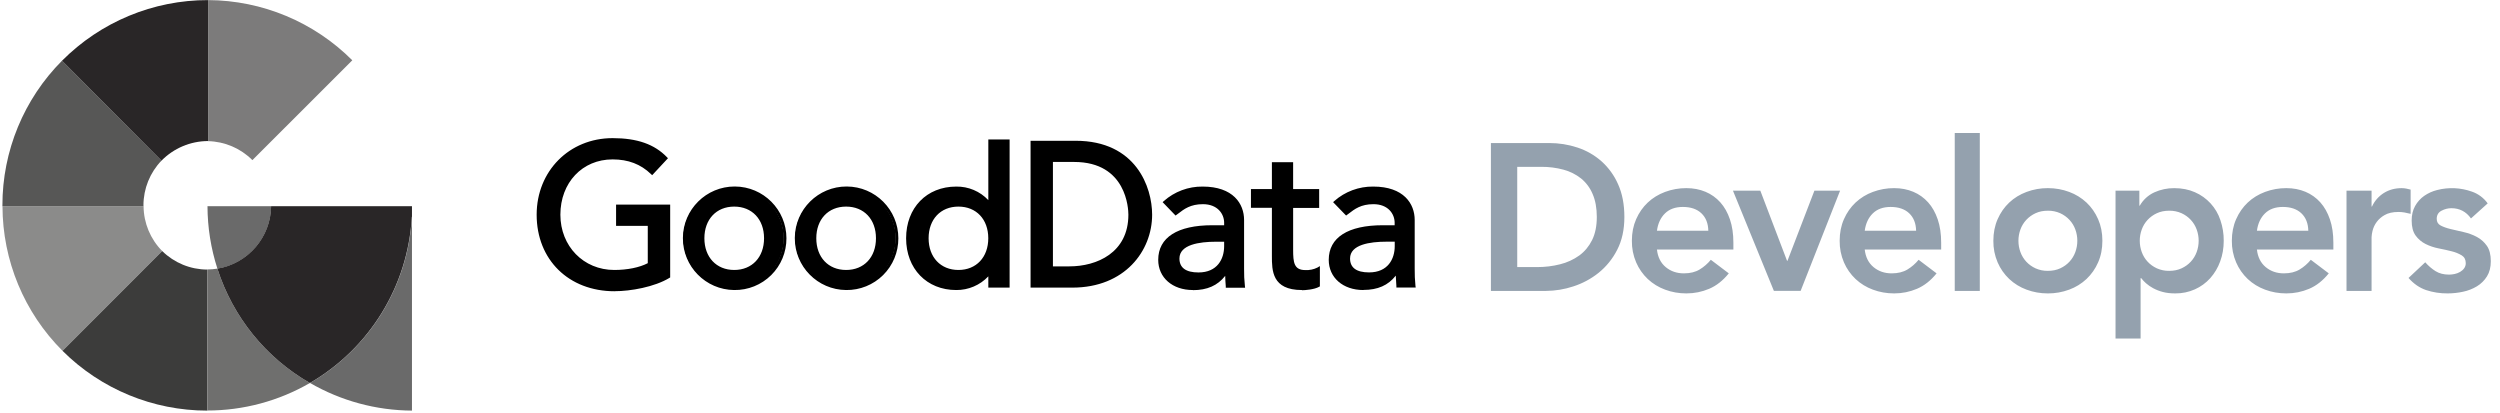
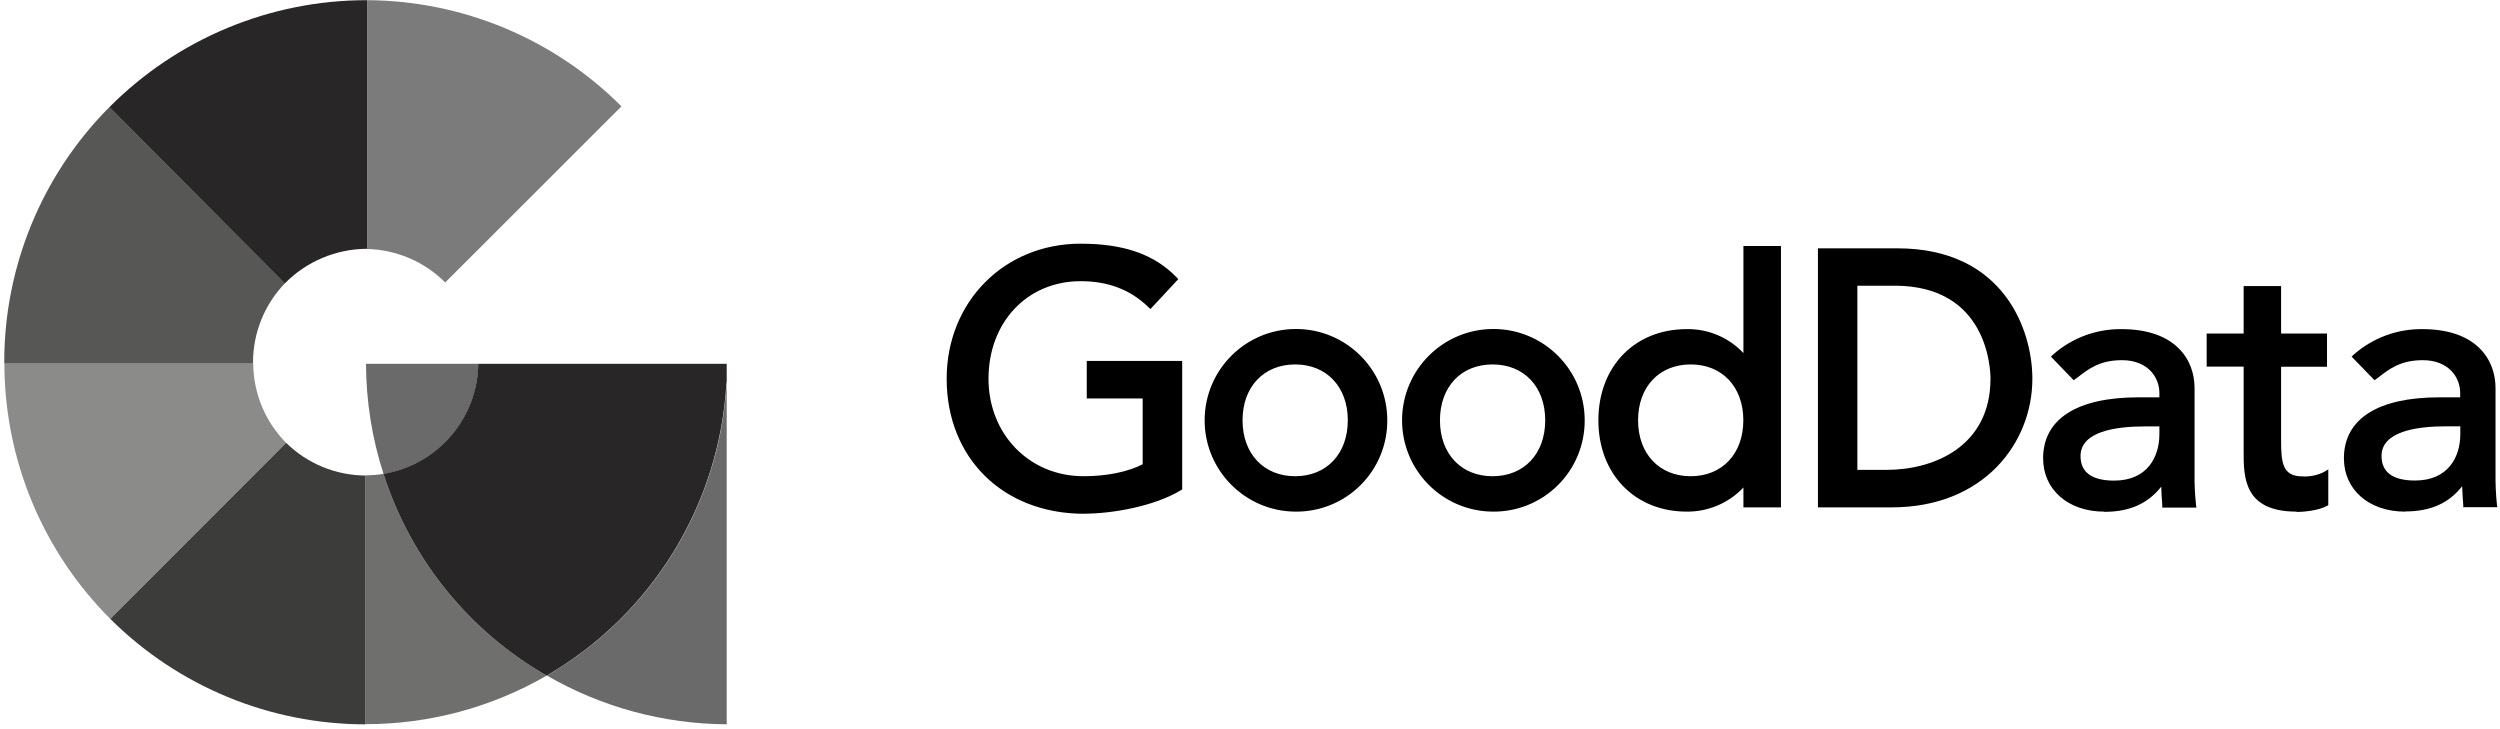
- <svg xmlns="http://www.w3.org/2000/svg" width="212" height="35">
+ <svg xmlns="http://www.w3.org/2000/svg" width="570" height="166" viewBox="0 0 570 166">
  <g fill="none">
    <g fill="#000">
-       <path d="M62.262 15.95a4.257 4.257 0 11-.105 8.514 4.257 4.257 0 01.105-8.514zm0 7.076c1.643 0 2.665-1.176 2.665-2.82 0-1.645-1.022-2.818-2.665-2.818s-2.659 1.175-2.659 2.817c0 1.643 1.019 2.821 2.659 2.821zM56.7 17.49v5.967c-1.179.715-3.112 1.111-4.58 1.111-4.103 0-6.479-2.922-6.479-6.36 0-3.585 2.617-6.36 6.307-6.36 2.222 0 3.573.601 4.512 1.575l-1.16 1.246c-.993-.957-2.138-1.28-3.352-1.28-2.769 0-4.563 2.17-4.563 4.818 0 2.741 2.035 4.82 4.7 4.82 1.145 0 2.24-.21 2.975-.632V19.02h-2.684v-1.537l4.324.006z" />
-       <path d="M52.12 24.698c-3.894 0-6.612-2.671-6.612-6.492 0-3.698 2.769-6.492 6.44-6.492 2.085 0 3.548.515 4.61 1.616l.085.088-1.339 1.438-.097-.09c-.868-.844-1.935-1.249-3.26-1.249-2.567 0-4.427 1.974-4.427 4.69 0 2.67 1.965 4.686 4.569 4.686 1.115 0 2.14-.21 2.842-.575v-3.163h-2.688V17.35h4.588v6.176l-.06.038c-1.275.776-3.305 1.13-4.65 1.13v.004zm-.172-12.718c-3.585 0-6.176 2.619-6.176 6.226 0 3.667 2.61 6.227 6.348 6.227 1.287 0 3.214-.331 4.45-1.055v-5.756h-4.064v1.265h2.684v3.585l-.065.036c-.74.421-1.847.651-3.04.651-2.754 0-4.833-2.127-4.833-4.953 0-2.87 1.976-4.95 4.696-4.95 1.347 0 2.443.4 3.346 1.227l.982-1.054c-1-.985-2.38-1.443-4.328-1.443v-.006zm10.314 12.615a4.39 4.39 0 114.428-4.39 4.367 4.367 0 01-4.428 4.39zm0-8.514a4.126 4.126 0 104.175 4.124 4.107 4.107 0 00-4.175-4.124zm0 7.078c-1.672 0-2.8-1.187-2.8-2.952s1.128-2.952 2.8-2.952 2.8 1.19 2.8 2.952c0 1.763-1.128 2.952-2.8 2.952zm0-5.64c-1.514 0-2.53 1.08-2.53 2.686 0 1.607 1.02 2.688 2.53 2.688 1.51 0 2.53-1.08 2.53-2.688 0-1.609-1.02-2.686-2.53-2.686zm9.49-1.569a4.257 4.257 0 11-.097 8.514 4.257 4.257 0 01.097-8.514zm0 7.076c1.643 0 2.665-1.176 2.665-2.82 0-1.645-1.022-2.818-2.665-2.818-1.642 0-2.66 1.175-2.66 2.817 0 1.643 1.018 2.821 2.66 2.821z" />
-       <path d="M71.752 24.595a4.39 4.39 0 114.428-4.39 4.369 4.369 0 01-4.428 4.39zm0-8.514a4.126 4.126 0 104.177 4.124 4.107 4.107 0 00-4.177-4.124zm0 7.078c-1.687 0-2.8-1.187-2.8-2.952s1.124-2.952 2.8-2.952c1.676 0 2.798 1.19 2.798 2.952 0 1.763-1.124 2.952-2.798 2.952zm0-5.64c-1.518 0-2.53 1.08-2.53 2.686 0 1.607 1.014 2.688 2.53 2.688 1.516 0 2.53-1.08 2.53-2.688 0-1.609-1.016-2.686-2.53-2.686zm13.732 6.736h-1.543v-1.16h-.034c-.594.87-1.724 1.365-2.82 1.365-2.51 0-4.114-1.862-4.114-4.257 0-2.427 1.621-4.255 4.113-4.255 1.166 0 2.273.53 2.821 1.37h.034v-5.361h1.543v12.298zm-1.543-4.052c0-1.638-1.023-2.817-2.665-2.817s-2.665 1.179-2.665 2.817c0 1.638 1.025 2.821 2.665 2.821 1.64 0 2.665-1.174 2.665-2.819v-.002z" />
-       <path d="M81.086 24.595c-2.498 0-4.248-1.807-4.248-4.39 0-2.583 1.741-4.383 4.248-4.383a3.656 3.656 0 012.724 1.15v-5.146h1.805V24.39H83.81v-.955a3.698 3.698 0 01-2.724 1.16zm0-8.514c-2.344 0-3.987 1.687-3.987 4.124 0 2.437 1.643 4.126 3.987 4.126 1.103 0 2.168-.512 2.714-1.309l.042-.057h.2l.032.133v1.029h1.275v-12.04h-1.275v5.365h-.211l-.072-.064c-.518-.793-1.583-1.307-2.713-1.307h.008zm.19 7.078c-1.672 0-2.796-1.187-2.796-2.952s1.124-2.952 2.796-2.952c1.672 0 2.798 1.19 2.798 2.952 0 1.763-1.122 2.952-2.798 2.952zm0-5.64c-1.516 0-2.53 1.08-2.53 2.686 0 1.607 1.018 2.688 2.53 2.688 1.512 0 2.53-1.08 2.53-2.688 0-1.609-1.016-2.686-2.53-2.686zm6.247-5.45h3.69c5.109 0 6.357 3.898 6.357 6.137 0 3.096-2.307 6.052-6.633 6.052h-3.414v-12.19zm1.643 10.651H90.7c2.768 0 5.125-1.522 5.125-4.514 0-1.539-.801-4.602-4.731-4.602h-1.93v9.116z" />
-       <path d="M90.937 24.39h-3.545V11.938h3.821c5.126 0 6.488 3.94 6.488 6.268 0 3.072-2.32 6.184-6.764 6.184zm-3.292-.263h3.283c4.468 0 6.503-3.072 6.503-5.92 0-.616-.173-6.008-6.226-6.008h-3.56v11.928zm3.047-1.276h-1.668v-9.378h2.062c4.73 0 4.862 4.25 4.862 4.733 0 3.21-2.637 4.639-5.256 4.639v.006zm-1.404-.263h1.404c2.303 0 4.995-1.145 4.995-4.382 0-.457-.129-4.472-4.6-4.472h-1.799v8.856-.002zm9.486-5.438a4.78 4.78 0 013.209-1.2c2.39 0 3.384 1.3 3.384 2.7v4.13a13.13 13.13 0 00.067 1.475h-1.366c-.034-.409-.05-.818-.05-1.23h-.036c-.684 1.04-1.61 1.435-2.836 1.435-1.504 0-2.804-.854-2.804-2.427 0-2.083 1.998-2.802 4.461-2.802h1.128v-.344c0-.843-.616-1.71-1.931-1.71-1.179 0-1.746.5-2.307.926l-.92-.953zm4.345 3.209c-1.457 0-3.234.257-3.234 1.56 0 .92.685 1.312 1.746 1.312 1.708 0 2.306-1.265 2.306-2.358v-.514h-.818z" />
-       <path d="M101.152 24.595c-1.729 0-2.935-1.054-2.935-2.56 0-1.897 1.63-2.935 4.592-2.935h.998v-.21c0-.76-.565-1.576-1.801-1.576-1.054 0-1.594.412-2.108.81l-.211.154-1.095-1.134.097-.093a4.892 4.892 0 013.294-1.23c2.593 0 3.515 1.462 3.515 2.832v4.127a11.832 11.832 0 00.07 1.475l.016.146h-1.638v-.12a13.74 13.74 0 01-.049-.888c-.65.827-1.535 1.212-2.74 1.212l-.005-.01zm1.657-5.231c-1.977 0-4.328.462-4.328 2.671 0 1.588 1.343 2.296 2.671 2.296 1.265 0 2.109-.421 2.726-1.376l.04-.062h.211l.034.133c0 .367.013.736.042 1.1h1.099a13.102 13.102 0 01-.053-1.338v-4.139c0-1.242-.854-2.568-3.253-2.568a4.67 4.67 0 00-3.024 1.073l.744.774.021-.015c.528-.405 1.13-.864 2.275-.864 1.42 0 2.065.953 2.065 1.84v.475h-1.27zm-1.178 4.006c-1.208 0-1.877-.515-1.877-1.447 0-.771.584-1.686 3.374-1.686h.95v.645c0 1.149-.632 2.492-2.439 2.492l-.008-.004zm1.488-2.872c-1.417 0-3.103.245-3.103 1.425 0 .78.546 1.181 1.615 1.181 1.602 0 2.176-1.147 2.176-2.226v-.38h-.688zm8.613-3.009h-2.205v3.675c0 .905 0 1.862 1.162 1.862a2.2 2.2 0 001.092-.238v1.402c-.357.21-1.076.272-1.381.272-2.377 0-2.408-1.455-2.408-2.751v-4.217h-1.78v-1.335h1.78v-2.28h1.535v2.276h2.205v1.334z" />
-       <path d="M110.4 24.595c-2.543 0-2.543-1.666-2.543-2.884v-4.089h-1.777v-1.59h1.777v-2.279h1.8v2.28h2.208v1.598h-2.207v3.542c0 1.077.071 1.729 1.03 1.729a2.05 2.05 0 001.027-.211l.211-.127v1.719l-.065.038c-.422.238-1.208.29-1.45.29l-.011-.016zm-4.057-7.24h1.78v4.356c0 1.229 0 2.62 2.277 2.62.427.002.85-.075 1.25-.225V23c-.308.11-.634.164-.961.158-1.297 0-1.297-1.107-1.297-1.995v-3.81h2.21v-1.066h-2.21v-2.273h-1.265v2.273h-1.78v1.067h-.004zm6.895-.205a4.771 4.771 0 013.213-1.2c2.39 0 3.373 1.3 3.373 2.7v4.13a12.604 12.604 0 00.07 1.475h-1.368a14.823 14.823 0 01-.051-1.23h-.038c-.681 1.04-1.604 1.435-2.834 1.435-1.505 0-2.806-.854-2.806-2.427 0-2.083 2-2.802 4.461-2.802h1.128v-.344c0-.843-.613-1.71-1.929-1.71-1.178 0-1.743.5-2.319.926l-.9-.953zm4.347 3.209c-1.452 0-3.232.257-3.232 1.56 0 .92.685 1.312 1.744 1.312 1.708 0 2.306-1.265 2.306-2.358v-.514h-.818z" />
-       <path d="M115.614 24.595c-1.731 0-2.937-1.054-2.937-2.56 0-1.897 1.632-2.935 4.592-2.935h.997v-.21c0-.76-.563-1.576-1.798-1.576-1.054 0-1.596.412-2.109.81l-.21.154-1.101-1.134.097-.093a4.906 4.906 0 013.306-1.23c2.593 0 3.515 1.462 3.515 2.832v4.127c-.006.486.016.972.065 1.456l.021.146h-1.638v-.12c-.025-.293-.042-.59-.053-.888-.647.827-1.533 1.212-2.74 1.212l-.007.009zm1.655-5.231c-1.974 0-4.327.462-4.327 2.671 0 1.588 1.34 2.296 2.672 2.296 1.265 0 2.108-.421 2.724-1.376l.042-.062h.211l.034.133c0 .367.014.736.04 1.1h1.098a13.652 13.652 0 01-.055-1.338v-4.139c0-1.242-.843-2.568-3.249-2.568a4.68 4.68 0 00-3.025 1.073l.746.774.02-.015c.528-.405 1.127-.864 2.276-.864 1.42 0 2.062.953 2.062 1.84v.475h-1.269zm-1.179 4.006c-1.21 0-1.874-.515-1.874-1.447 0-.771.582-1.686 3.373-1.686h.951v.645c0 1.149-.632 2.492-2.44 2.492l-.01-.004zm1.495-2.876c-1.415 0-3.1.245-3.1 1.425 0 .78.54 1.181 1.612 1.181 1.604 0 2.176-1.147 2.176-2.227v-.379h-.688z" />
+       <path d="M295.3 75.65c11.118.138 20.033 9.24 19.94 20.358-.094 11.119-9.16 20.07-20.279 20.02-11.12-.049-20.106-9.079-20.101-20.198a20.2 20.2 0 0120.44-20.18zm0 33.56c7.79 0 12.64-5.58 12.64-13.38 0-7.8-4.85-13.36-12.64-13.36-7.79 0-12.61 5.57-12.61 13.36 0 7.79 4.83 13.38 12.61 13.38zm-26.38-26.26v28.3c-5.59 3.39-14.76 5.27-21.72 5.27-19.46 0-30.73-13.86-30.73-30.17 0-17 12.41-30.16 29.91-30.16 10.54 0 16.95 2.85 21.4 7.47l-5.5 5.91c-4.71-4.54-10.14-6.07-15.9-6.07-13.13 0-21.64 10.29-21.64 22.85 0 13 9.65 22.86 22.29 22.86 5.43 0 10.63-1 14.11-3v-16h-12.73v-7.29l20.51.03z" />
+       <path d="M247.2 117.14c-18.47 0-31.36-12.67-31.36-30.79 0-17.54 13.13-30.79 30.54-30.79 9.89 0 16.83 2.44 21.87 7.66l.4.42-6.35 6.82-.46-.43c-4.12-4-9.18-5.92-15.46-5.92-12.18 0-21 9.36-21 22.24 0 12.67 9.32 22.23 21.67 22.23 5.29 0 10.15-1 13.48-2.73v-15h-12.75v-8.56h21.76v29.29l-.28.18c-6.05 3.68-15.68 5.36-22.06 5.36v.02zm-.82-60.32c-17 0-29.29 12.42-29.29 29.53 0 17.39 12.38 29.53 30.11 29.53 6.1 0 15.24-1.57 21.1-5v-27.3h-19.27v6h12.73v17l-.31.17c-3.51 2-8.76 3.09-14.42 3.09-13.06 0-22.92-10.09-22.92-23.49 0-13.61 9.37-23.48 22.27-23.48 6.39 0 11.59 1.9 15.87 5.82l4.66-5c-4.74-4.67-11.29-6.84-20.53-6.84v-.03zm48.92 59.83c-11.475-.1-20.706-9.464-20.64-20.939.066-11.475 9.404-20.733 20.88-20.7 11.474.033 20.76 9.344 20.76 20.819a20.713 20.713 0 01-21 20.82zm0-40.38c-10.779.127-19.425 8.946-19.34 19.725.087 10.779 8.873 19.459 19.652 19.414 10.78-.046 19.493-8.8 19.488-19.579a19.482 19.482 0 00-19.8-19.56zm0 33.57c-7.93 0-13.28-5.63-13.28-14 0-8.37 5.35-14 13.28-14s13.28 5.64 13.28 14-5.35 14-13.28 14zm0-26.75c-7.18 0-12 5.12-12 12.74s4.84 12.75 12 12.75 12-5.12 12-12.75-4.84-12.74-12-12.74zm45.01-7.44c11.121.127 20.045 9.223 19.96 20.345-.087 11.121-9.15 20.079-20.272 20.034-11.122-.046-20.113-9.077-20.108-20.199a20.19 20.19 0 0120.42-20.18zm0 33.56c7.79 0 12.64-5.58 12.64-13.38 0-7.8-4.85-13.36-12.64-13.36-7.79 0-12.62 5.57-12.62 13.36 0 7.79 4.83 13.38 12.62 13.38z" />
+       <path d="M340.31 116.65c-11.475-.1-20.706-9.464-20.64-20.939.066-11.475 9.404-20.733 20.88-20.7 11.474.033 20.76 9.344 20.76 20.819a20.723 20.723 0 01-21 20.82zm0-40.38c-10.777.132-19.419 8.954-19.33 19.731.09 10.778 8.878 19.455 19.656 19.408 10.778-.048 19.489-8.8 19.484-19.579a19.482 19.482 0 00-19.81-19.56zm0 33.57c-8 0-13.28-5.63-13.28-14 0-8.37 5.33-14 13.28-14 7.95 0 13.27 5.64 13.27 14s-5.33 14-13.27 14zm0-26.75c-7.2 0-12 5.12-12 12.74s4.81 12.75 12 12.75 12-5.12 12-12.75-4.82-12.74-12-12.74zm65.13 31.95h-7.32v-5.5h-.16c-2.82 4.12-8.18 6.47-13.38 6.47-11.9 0-19.51-8.83-19.51-20.19 0-11.51 7.69-20.18 19.51-20.18 5.53 0 10.78 2.51 13.38 6.5h.16V56.71h7.32v58.33zm-7.32-19.22c0-7.77-4.85-13.36-12.64-13.36-7.79 0-12.64 5.59-12.64 13.36s4.86 13.38 12.64 13.38 12.64-5.57 12.64-13.37v-.01z" />
+       <path d="M384.58 116.65c-11.85 0-20.15-8.57-20.15-20.82s8.26-20.79 20.15-20.79a17.34 17.34 0 0112.92 5.46V56.09h8.56v59.59h-8.56v-4.53a17.54 17.54 0 01-12.92 5.5zm0-40.38c-11.12 0-18.91 8-18.91 19.56 0 11.56 7.79 19.57 18.91 19.57 5.23 0 10.28-2.43 12.87-6.21l.2-.27h.95l.15.63v4.88h6.05v-57.1h-6.05v25.44h-1l-.34-.3c-2.46-3.76-7.51-6.2-12.87-6.2h.04zm.9 33.57c-7.93 0-13.26-5.63-13.26-14 0-8.37 5.33-14 13.26-14s13.27 5.64 13.27 14-5.32 14-13.27 14zm0-26.75c-7.19 0-12 5.12-12 12.74s4.83 12.75 12 12.75 12-5.12 12-12.75-4.82-12.74-12-12.74zm29.63-25.85h17.5c24.23 0 30.15 18.49 30.15 29.11 0 14.68-10.94 28.7-31.46 28.7h-16.19V57.24zm7.79 50.52h7.28c13.13 0 24.31-7.22 24.31-21.41 0-7.3-3.8-21.83-22.44-21.83h-9.15v43.24z" />
+       <path d="M431.3 115.68h-16.81V56.62h18.12c24.31 0 30.77 18.69 30.77 29.73 0 14.57-11 29.33-32.08 29.33zm-15.61-1.25h15.57c21.19 0 30.84-14.57 30.84-28.08 0-2.92-.82-28.49-29.53-28.49h-16.88v56.57zm14.45-6.05h-7.91V63.9h9.78c22.43 0 23.06 20.16 23.06 22.45 0 15.22-12.51 22-24.93 22v.03zm-6.66-1.25h6.66c10.92 0 23.69-5.43 23.69-20.78 0-2.17-.61-21.21-21.82-21.21h-8.53v42-.01zm44.99-25.79a22.67 22.67 0 0115.22-5.69c11.34 0 16.05 6.16 16.05 12.8v19.59a62.27 62.27 0 00.32 7h-6.48a70.9 70.9 0 01-.24-5.84h-.17c-3.24 4.94-7.63 6.81-13.45 6.81-7.13 0-13.3-4.05-13.3-11.51 0-9.88 9.48-13.29 21.16-13.29h5.35v-1.63c0-4-2.92-8.11-9.16-8.11-5.59 0-8.28 2.37-10.94 4.39l-4.36-4.52zm20.61 15.22c-6.91 0-15.34 1.22-15.34 7.4 0 4.36 3.25 6.22 8.28 6.22 8.1 0 10.94-6 10.94-11.18v-2.44h-3.88z" />
+       <path d="M479.75 116.65c-8.2 0-13.92-5-13.92-12.14 0-9 7.73-13.92 21.78-13.92h4.73v-1c0-3.6-2.68-7.47-8.54-7.47-5 0-7.56 1.95-10 3.84l-1 .73-5.19-5.38.46-.44a23.2 23.2 0 0115.62-5.83c12.3 0 16.67 6.93 16.67 13.43v19.57a56.12 56.12 0 00.33 7l.08.69H493v-.57c-.12-1.39-.2-2.8-.23-4.21-3.08 3.92-7.28 5.75-13 5.75l-.02-.05zm7.86-24.81c-9.38 0-20.53 2.19-20.53 12.67 0 7.53 6.37 10.89 12.67 10.89 6 0 10-2 12.93-6.53l.19-.29h1l.16.63c0 1.74.06 3.49.2 5.22h5.21a62.14 62.14 0 01-.25-6.35V88.45c0-5.89-4.05-12.18-15.43-12.18a22.15 22.15 0 00-14.34 5.09l3.53 3.67.1-.07c2.5-1.92 5.36-4.1 10.79-4.1 6.73 0 9.79 4.52 9.79 8.73v2.25h-6.02zm-5.59 19c-5.73 0-8.9-2.44-8.9-6.86 0-3.66 2.77-8 16-8h4.51v3.06c0 5.45-3 11.82-11.57 11.82l-.04-.02zm7.06-13.62c-6.72 0-14.72 1.16-14.72 6.76 0 3.7 2.59 5.6 7.66 5.6 7.6 0 10.32-5.44 10.32-10.56v-1.8h-3.26zm40.85-14.27h-10.46v17.43c0 4.29 0 8.83 5.51 8.83a10.43 10.43 0 005.18-1.13v6.65c-1.69 1-5.1 1.29-6.55 1.29-11.27 0-11.42-6.9-11.42-13.05v-20h-8.44v-6.33h8.44V65.83h7.28v10.79h10.46v6.33z" />
+       <path d="M523.61 116.65c-12.06 0-12.06-7.9-12.06-13.68V83.58h-8.43v-7.54h8.43V65.23h8.54v10.81h10.47v7.58h-10.47v16.8c0 5.11.34 8.2 4.89 8.2a9.78 9.78 0 004.87-1l1-.6v8.15l-.31.18c-2 1.13-5.73 1.38-6.88 1.38l-.05-.08zm-19.24-34.34h8.44v20.66c0 5.83 0 12.43 10.8 12.43a16.674 16.674 0 005.93-1.07v-5.24a12.73 12.73 0 01-4.56.75c-6.15 0-6.15-5.25-6.15-9.46V82.31h10.48v-5.06h-10.48V66.47h-6v10.78h-8.44v5.06h-.02zm32.7-.97a22.63 22.63 0 0115.24-5.69c11.34 0 16 6.16 16 12.8v19.59a59.78 59.78 0 00.33 7h-6.49a70.9 70.9 0 01-.24-5.84h-.18c-3.23 4.94-7.61 6.81-13.44 6.81-7.14 0-13.31-4.05-13.31-11.51 0-9.88 9.49-13.29 21.16-13.29h5.35v-1.63c0-4-2.91-8.11-9.15-8.11-5.59 0-8.27 2.37-11 4.39l-4.27-4.52zm20.62 15.22c-6.89 0-15.33 1.22-15.33 7.4 0 4.36 3.25 6.22 8.27 6.22 8.1 0 10.94-6 10.94-11.18v-2.44h-3.88z" />
+       <path d="M548.34 116.65c-8.21 0-13.93-5-13.93-12.14 0-9 7.74-13.92 21.78-13.92h4.73v-1c0-3.6-2.67-7.47-8.53-7.47-5 0-7.57 1.95-10 3.84l-1 .73-5.22-5.38.46-.44a23.27 23.27 0 0115.68-5.83c12.3 0 16.67 6.93 16.67 13.43v19.57a61.11 61.11 0 00.31 6.91l.1.69h-7.77v-.57c-.12-1.39-.2-2.8-.25-4.21-3.07 3.92-7.27 5.75-13 5.75l-.03.04zm7.85-24.81c-9.36 0-20.52 2.19-20.52 12.67 0 7.53 6.35 10.89 12.67 10.89 6 0 10-2 12.92-6.53l.2-.29h1l.16.63c0 1.74.07 3.49.19 5.22h5.21c-.17-1.73-.26-3.74-.26-6.35V88.45c0-5.89-4-12.18-15.41-12.18A22.2 22.2 0 00538 81.36l3.54 3.67.09-.07c2.51-1.92 5.35-4.1 10.8-4.1 6.73 0 9.78 4.52 9.78 8.73v2.25h-6.02zm-5.59 19c-5.74 0-8.89-2.44-8.89-6.86 0-3.66 2.76-8 16-8h4.51v3.06c0 5.45-3 11.82-11.57 11.82l-.05-.02zm7.09-13.64c-6.71 0-14.7 1.16-14.7 6.76 0 3.7 2.56 5.6 7.64 5.6 7.61 0 10.32-5.44 10.32-10.56v-1.8h-3.26z" />
    </g>
-     <path fill="#4E4D4D" d="M21.413 27.726v.072-.072" />
-     <path d="M22.992 17.487h-5.397c.005 1.8.29 3.588.843 5.301a5.448 5.448 0 004.559-5.3m11.938.898a17.405 17.405 0 01-8.645 14.09 17.475 17.475 0 008.645 2.343V18.386z" fill="#6A6A6A" />
-     <path d="M12.174 17.487H.211c.006 4.6 1.836 9.01 5.09 12.263l8.454-8.461a5.457 5.457 0 01-1.58-3.795" fill="#8B8B8A" />
-     <path d="M17.578 22.86a5.482 5.482 0 01-3.823-1.571L5.301 29.75a17.39 17.39 0 0012.277 5.07V22.86" fill="#3C3C3B" />
-     <path d="M17.645 11.961V.008a17.441 17.441 0 00-12.39 5.147l8.433 8.474a5.562 5.562 0 013.957-1.668" fill="#292627" />
-     <path d="M12.164 17.411a5.482 5.482 0 011.534-3.795L5.265 5.142a17.363 17.363 0 00-5.06 12.265v.076h11.963v-.076" fill="#575756" />
-     <path d="M21.411 13.57l8.463-8.457A17.399 17.399 0 0017.645.008V11.97a5.482 5.482 0 013.758 1.608" fill="#7C7B7B" />
-     <path d="M18.434 22.78a5.741 5.741 0 01-.856.071v11.961c3.055 0 6.055-.804 8.7-2.334a17.236 17.236 0 01-7.844-9.698" fill="#6F6F6E" />
-     <path d="M34.935 18.386v-.899H22.992a5.448 5.448 0 01-4.558 5.293 17.236 17.236 0 007.843 9.698 17.405 17.405 0 008.645-14.09" fill="#292627" />
-     <path d="M126.43 12.13h4.94c.827 0 1.624.126 2.392.38a5.81 5.81 0 012.036 1.16 5.677 5.677 0 011.417 1.957c.354.785.532 1.71.532 2.772 0 1.074-.204 2.004-.612 2.79a5.971 5.971 0 01-1.576 1.948 6.722 6.722 0 01-2.143 1.15 7.487 7.487 0 01-2.311.382h-4.676v-12.54zm3.896 10.52c.696 0 1.355-.08 1.974-.24a4.705 4.705 0 001.621-.743c.46-.337.824-.774 1.09-1.31.265-.538.398-1.19.398-1.958 0-.756-.118-1.405-.355-1.948a3.388 3.388 0 00-.982-1.32 4.101 4.101 0 00-1.488-.743 7.02 7.02 0 00-1.886-.24h-2.037v8.502h1.665zm10.183-1.488c.07.638.318 1.133.743 1.488.425.354.94.531 1.541.531.532 0 .977-.11 1.337-.328a3.72 3.72 0 00.948-.823l1.523 1.151c-.496.614-1.05 1.05-1.665 1.31-.614.26-1.257.39-1.93.39-.638 0-1.24-.106-1.807-.319a4.333 4.333 0 01-1.47-.903 4.286 4.286 0 01-.983-1.408 4.496 4.496 0 01-.363-1.833c0-.673.121-1.284.363-1.833.242-.549.57-1.018.983-1.408.414-.39.904-.69 1.47-.903a5.102 5.102 0 011.807-.32c.59 0 1.13.104 1.62.31a3.5 3.5 0 011.258.895c.348.39.62.871.814 1.444.195.572.293 1.23.293 1.974v.585h-6.482zm4.356-1.594c-.011-.626-.206-1.119-.584-1.479-.378-.36-.903-.54-1.576-.54-.638 0-1.143.183-1.515.549-.372.366-.599.856-.681 1.47h4.356zm2.09-3.4h2.32l2.267 5.95h.035l2.285-5.95h2.178l-3.347 8.5h-2.267l-3.472-8.5zm11.174 4.994c.071.638.319 1.133.744 1.488.425.354.939.531 1.54.531.532 0 .978-.11 1.338-.328a3.72 3.72 0 00.948-.823l1.523 1.151c-.496.614-1.051 1.05-1.665 1.31-.614.26-1.258.39-1.93.39-.638 0-1.24-.106-1.807-.319a4.333 4.333 0 01-1.47-.903 4.286 4.286 0 01-.983-1.408 4.496 4.496 0 01-.363-1.833c0-.673.12-1.284.363-1.833.242-.549.57-1.018.983-1.408a4.33 4.33 0 011.47-.903 5.102 5.102 0 011.806-.32c.59 0 1.13.104 1.62.31a3.5 3.5 0 011.258.895c.349.39.62.871.815 1.444.195.572.292 1.23.292 1.974v.585h-6.482zm4.357-1.594c-.012-.626-.207-1.119-.584-1.479-.378-.36-.904-.54-1.577-.54-.637 0-1.142.183-1.514.549-.372.366-.6.856-.682 1.47h4.357zm3.276-8.289h2.125v13.39h-2.125v-13.39zm3.275 9.14c0-.674.121-1.285.363-1.834.242-.549.57-1.018.983-1.408.414-.39.904-.69 1.47-.903a5.102 5.102 0 011.807-.32c.637 0 1.24.107 1.806.32a4.333 4.333 0 011.47.903c.414.39.741.859.983 1.408.242.549.363 1.16.363 1.833s-.12 1.284-.363 1.833a4.286 4.286 0 01-.983 1.408 4.33 4.33 0 01-1.47.903 5.102 5.102 0 01-1.806.32c-.638 0-1.24-.107-1.807-.32a4.333 4.333 0 01-1.47-.903 4.286 4.286 0 01-.983-1.408 4.496 4.496 0 01-.363-1.833zm2.126 0c0 .33.056.648.168.955a2.4 2.4 0 00.496.815c.218.236.481.425.788.567a2.46 2.46 0 001.045.212c.39 0 .738-.07 1.045-.212.307-.142.57-.33.788-.567a2.4 2.4 0 00.496-.815c.112-.307.168-.625.168-.956 0-.33-.056-.65-.168-.956a2.4 2.4 0 00-.496-.815 2.47 2.47 0 00-.788-.567 2.466 2.466 0 00-1.045-.212c-.39 0-.738.07-1.045.212a2.47 2.47 0 00-.788.567 2.4 2.4 0 00-.496.815 2.765 2.765 0 00-.168.956zm8.234-4.252h2.02v1.276h.035a2.73 2.73 0 011.24-1.134 4.018 4.018 0 011.682-.354c.65 0 1.234.115 1.753.345a3.914 3.914 0 012.161 2.365 5.27 5.27 0 01.284 1.753c0 .626-.1 1.21-.302 1.753a4.36 4.36 0 01-.84 1.417 3.87 3.87 0 01-1.303.948 3.983 3.983 0 01-1.664.345c-.402 0-.756-.041-1.063-.124a3.662 3.662 0 01-.815-.319 3.259 3.259 0 01-.602-.416 3.025 3.025 0 01-.407-.434h-.053v5.119h-2.126v-12.54zm7.05 4.251c0-.33-.057-.65-.169-.956a2.4 2.4 0 00-.496-.815 2.47 2.47 0 00-.788-.567 2.466 2.466 0 00-1.045-.212c-.39 0-.738.07-1.045.212a2.47 2.47 0 00-.788.567 2.4 2.4 0 00-.496.815 2.765 2.765 0 00-.168.956c0 .33.056.65.168.956a2.4 2.4 0 00.496.815c.218.236.481.425.788.567a2.46 2.46 0 001.045.212c.39 0 .738-.07 1.045-.212.307-.142.57-.33.788-.567a2.4 2.4 0 00.496-.815c.112-.307.168-.625.168-.956zm4.94.744c.07.638.319 1.133.744 1.488.425.354.938.531 1.54.531.532 0 .977-.11 1.338-.328.36-.218.676-.493.947-.823l1.523 1.151c-.496.614-1.05 1.05-1.665 1.31-.614.26-1.257.39-1.93.39-.638 0-1.24-.106-1.807-.319a4.333 4.333 0 01-1.47-.903 4.286 4.286 0 01-.982-1.408 4.496 4.496 0 01-.364-1.833c0-.673.121-1.284.364-1.833.242-.549.57-1.018.982-1.408.414-.39.904-.69 1.47-.903a5.102 5.102 0 011.807-.32c.59 0 1.13.104 1.62.31a3.5 3.5 0 011.258.895c.348.39.62.871.815 1.444.195.572.292 1.23.292 1.974v.585h-6.482zm4.357-1.594c-.012-.626-.207-1.119-.585-1.479-.378-.36-.903-.54-1.576-.54-.638 0-1.142.183-1.514.549-.372.366-.6.856-.682 1.47h4.357zm3.24-3.4h2.125v1.345h.036a2.67 2.67 0 011.01-1.15c.436-.272.938-.408 1.505-.408.13 0 .256.012.38.035.124.024.251.053.381.089v2.054a5.956 5.956 0 00-.522-.115 2.967 2.967 0 00-.505-.044c-.496 0-.895.091-1.196.274a2.09 2.09 0 00-1.01 1.337 2.67 2.67 0 00-.079.532v4.552h-2.125v-8.502zm10.555 2.355c-.414-.579-.969-.868-1.665-.868-.284 0-.561.071-.833.213-.271.141-.407.372-.407.69 0 .26.112.45.337.567.224.118.507.219.85.301.342.083.711.169 1.107.257.395.089.764.224 1.107.407.342.183.625.434.85.753.224.319.336.756.336 1.31 0 .508-.109.936-.327 1.285a2.573 2.573 0 01-.85.841 3.756 3.756 0 01-1.178.46 6.185 6.185 0 01-1.31.142 5.63 5.63 0 01-1.825-.283c-.555-.19-1.051-.531-1.488-1.027l1.417-1.329c.272.307.564.558.877.753.313.195.693.292 1.142.292.154 0 .313-.017.478-.053s.319-.094.46-.177c.142-.083.258-.186.346-.31a.727.727 0 00.133-.434c0-.295-.112-.513-.337-.655a2.998 2.998 0 00-.85-.346c-.342-.088-.711-.17-1.107-.247s-.764-.201-1.107-.372a2.326 2.326 0 01-.85-.718c-.224-.307-.336-.732-.336-1.275 0-.472.097-.882.292-1.23a2.57 2.57 0 01.77-.86 3.34 3.34 0 011.099-.496 5.03 5.03 0 012.94.133 2.749 2.749 0 011.346 1l-1.417 1.276z" fill="#94A1AE" />
+     <path fill="#4E4D4D" d="M101.56 131.5v.34-.34" />
+     <path d="M109.05 82.94h-25.6a82.54 82.54 0 004 25.14c12.342-2.042 21.449-12.631 21.62-25.14m56.62 4.26a82.55 82.55 0 01-41 66.83 82.88 82.88 0 0041 11.11V87.2z" fill="#6A6A6A" />
+     <path d="M57.74 82.94H1a82.4 82.4 0 0024.14 58.16l40.1-40.13a25.88 25.88 0 01-7.5-18" fill="#8B8B8A" />
+     <path d="M83.37 108.42a26 26 0 01-18.13-7.45l-40.1 40.13a82.48 82.48 0 0058.23 24.05v-56.73" fill="#3C3C3B" />
+     <path d="M83.69 56.73V.04a82.72 82.72 0 00-58.77 24.41l40 40.19a26.38 26.38 0 0118.77-7.91" fill="#292627" />
+     <path d="M57.69 82.58a26 26 0 017.28-18l-40-40.19a82.35 82.35 0 00-24 58.17v.36h56.74v-.36" fill="#575756" />
+     <path d="M101.55 64.36l40.14-40.11a82.52 82.52 0 00-58-24.21v56.73a26 26 0 0117.82 7.63" fill="#7C7B7B" />
+     <path d="M87.43 108.04a27.23 27.23 0 01-4.06.34v56.73a82.4 82.4 0 0041.26-11.07 81.75 81.75 0 01-37.2-46" fill="#6F6F6E" />
+     <path d="M165.69 87.2v-4.26h-56.64c-.19 12.493-9.293 23.06-21.62 25.1a81.75 81.75 0 0037.2 46 82.55 82.55 0 0041-66.83" fill="#292627" />
  </g>
</svg>
